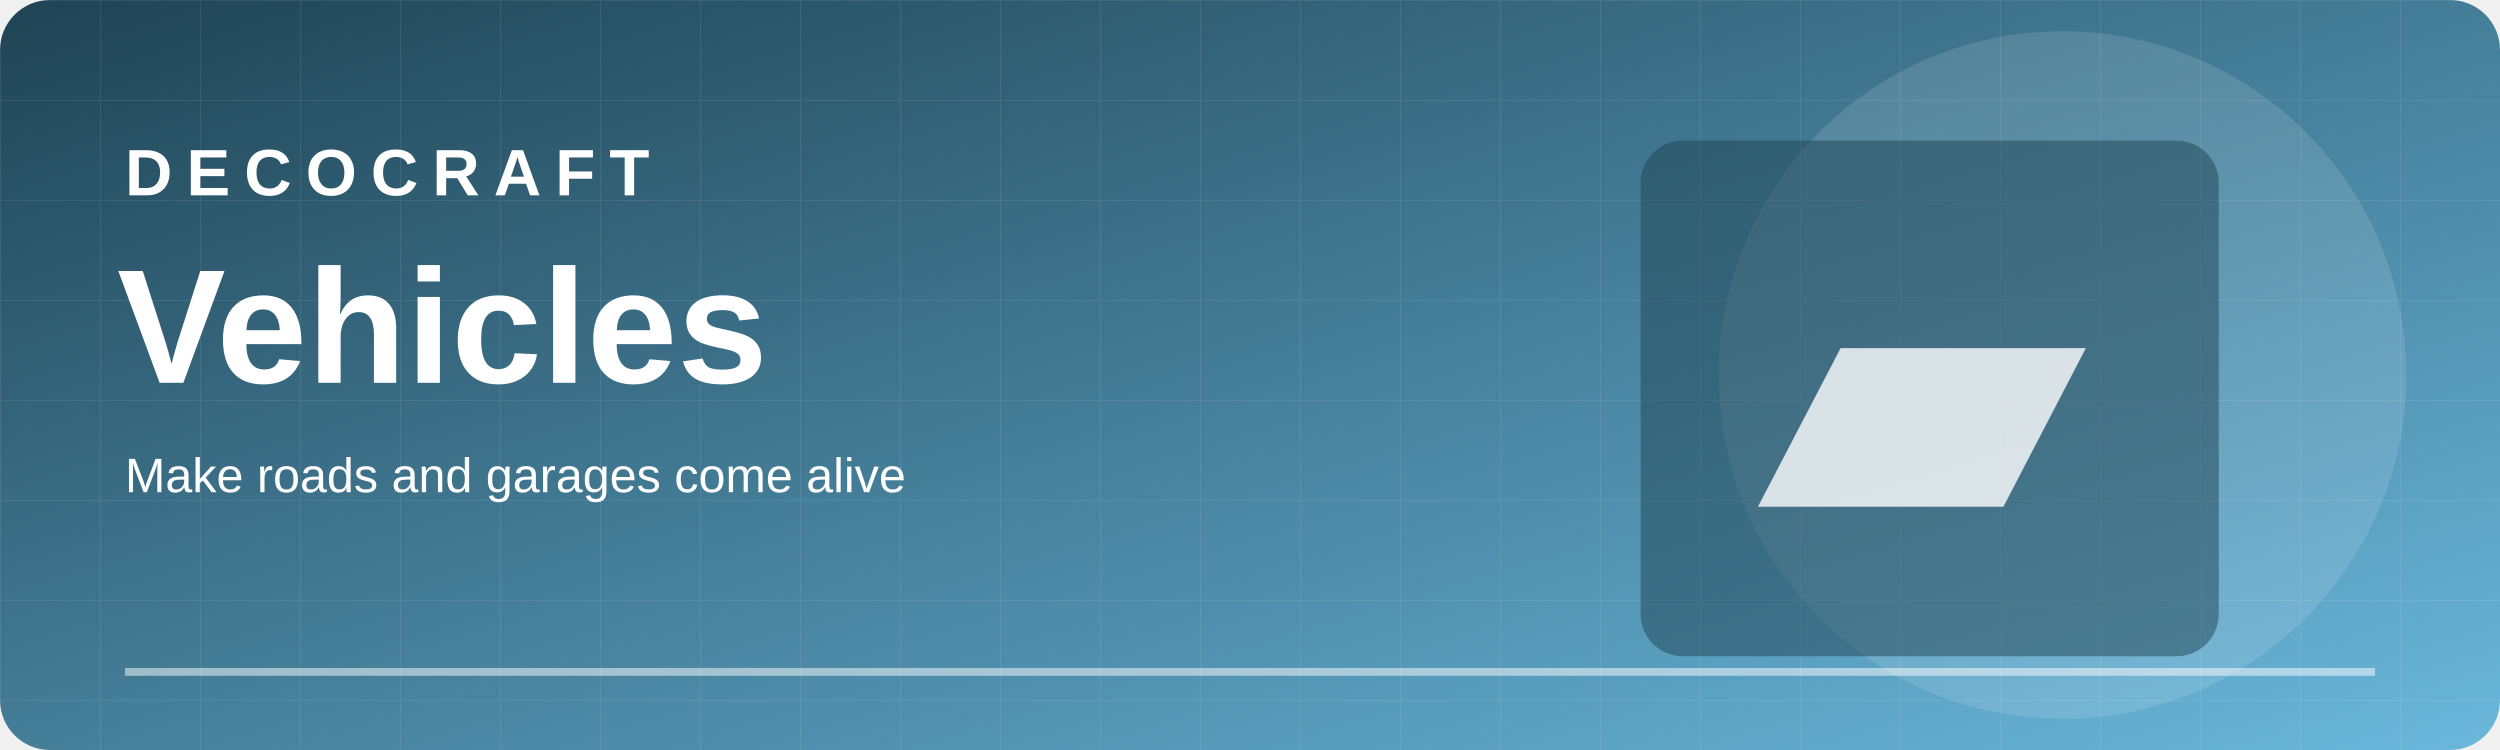
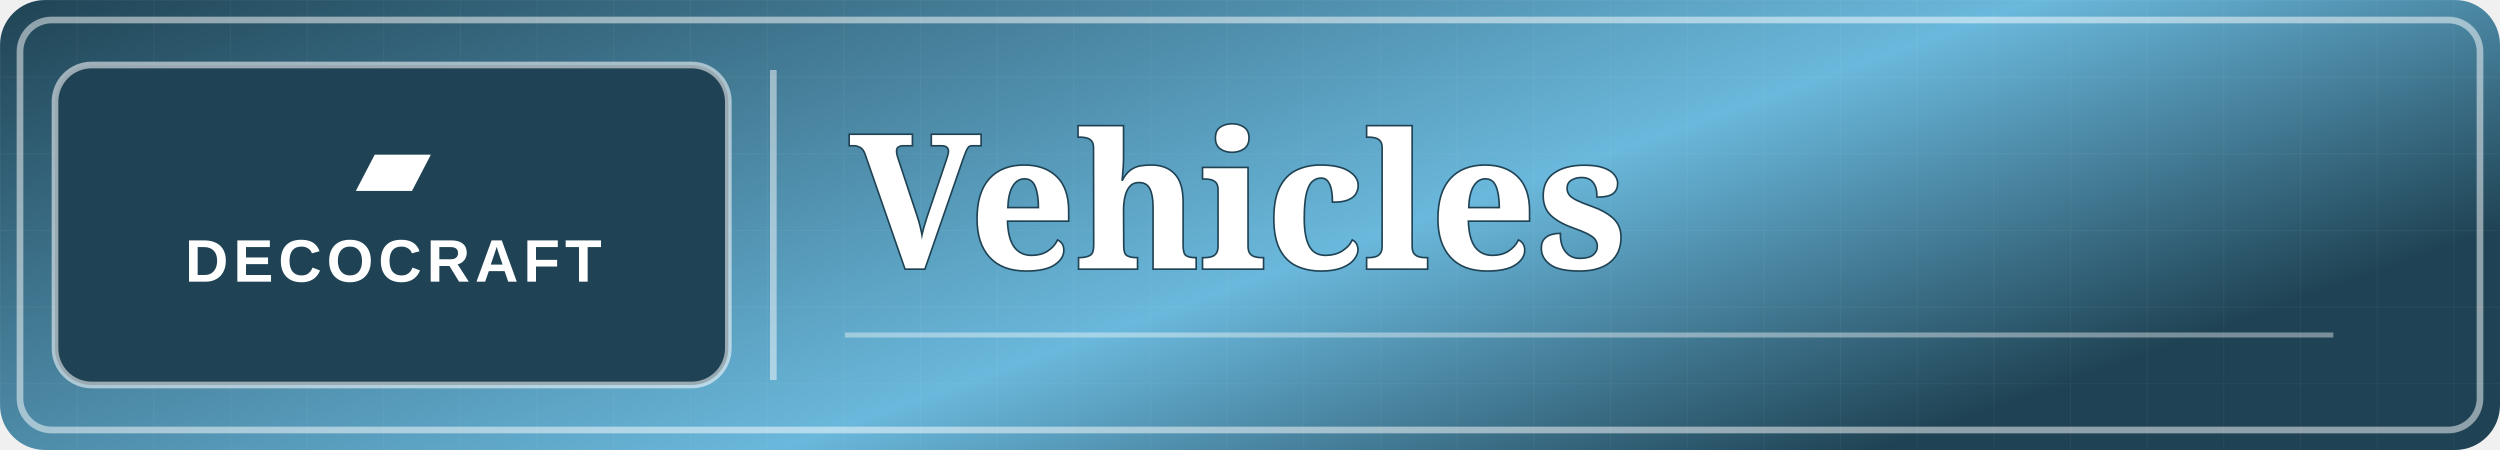
- <svg xmlns="http://www.w3.org/2000/svg" viewBox="0 0 1600 480" width="1600" height="480">
+ <svg xmlns="http://www.w3.org/2000/svg" viewBox="0 0 1500 270" width="1500" height="270" role="img" aria-label="Decocraft Vehicles title banner">
  <defs>
-     <linearGradient id="bg" x2="1" y2="1">
+     <linearGradient id="bg" x1="0" x2="1" y2="0.5">
      <stop stop-color="#1f4354" />
-       <stop offset="1" stop-color="#6ab8dc" />
+       <stop offset=".65" stop-color="#6ab8dc" />
+       <stop offset="1" stop-color="#1f4354" />
    </linearGradient>
-     <pattern id="p" width="64" height="64" patternUnits="userSpaceOnUse">
-       <path d="M64 0H0V64" fill="none" stroke="#fff" stroke-opacity=".1" />
+     <pattern id="tiles" width="46" height="46" patternUnits="userSpaceOnUse">
+       <path d="M46 0H0V46" stroke="#fff" stroke-opacity=".05" fill="none" />
    </pattern>
  </defs>
-   <rect width="1600" height="480" rx="32" fill="url(#bg)" />
-   <rect width="1600" height="480" fill="url(#p)" />
-   <circle cx="1320" cy="240" r="220" fill="#fff" opacity=".12" />
-   <rect x="1050" y="90" width="370" height="330" rx="27" fill="#1f4354" opacity=".5" />
-   <text x="1230" y="345" font-size="275" text-anchor="middle" font-family="DejaVu Sans,Arial,sans-serif" fill="#fff" opacity=".8">▰</text>
-   <text x="80" y="125" font-family="Arial,sans-serif" font-size="42" font-weight="bold" fill="#fff" letter-spacing="9">DECOCRAFT</text>
-   <text x="75" y="245" font-family="Arial,sans-serif" font-weight="900" font-size="104" fill="#fff">Vehicles</text>
-   <text x="80" y="315" font-family="Arial,sans-serif" font-size="31" fill="#fff">Make roads and garages come alive</text>
-   <path d="M80 430H1520" stroke="#fff" opacity=".5" stroke-width="5" />
+   <rect width="1500" height="270" rx="27" fill="url(#bg)" />
+   <rect width="1500" height="270" rx="27" fill="url(#tiles)" />
+   <rect x="12" y="12" width="1476" height="246" rx="19" stroke="#fff" stroke-opacity=".5" stroke-width="4" fill="none" />
+   <rect x="33" y="39" width="404" height="192" rx="22" fill="#1f4354" stroke="#fff" stroke-opacity=".55" stroke-width="4" />
+   <text x="236" y="119" text-anchor="middle" font-family="DejaVu Sans,Arial,sans-serif" font-size="59" fill="#fff">▰</text>
+   <text x="236" y="169" text-anchor="middle" font-family="Arial,sans-serif" font-weight="900" font-size="36" letter-spacing="3" fill="#fff">DECOCRAFT</text>
+   <path d="M464 42V228" stroke="#fff" stroke-opacity=".48" stroke-width="4" />
+   <text x="510" y="161" font-family="Georgia,serif" font-weight="bold" font-size="112" fill="white" stroke="#1f4354" stroke-width="2" paint-order="stroke">Vehicles</text>
+   <path d="M507 201H1400" stroke="#fff" stroke-opacity=".4" stroke-width="3" />
</svg>
